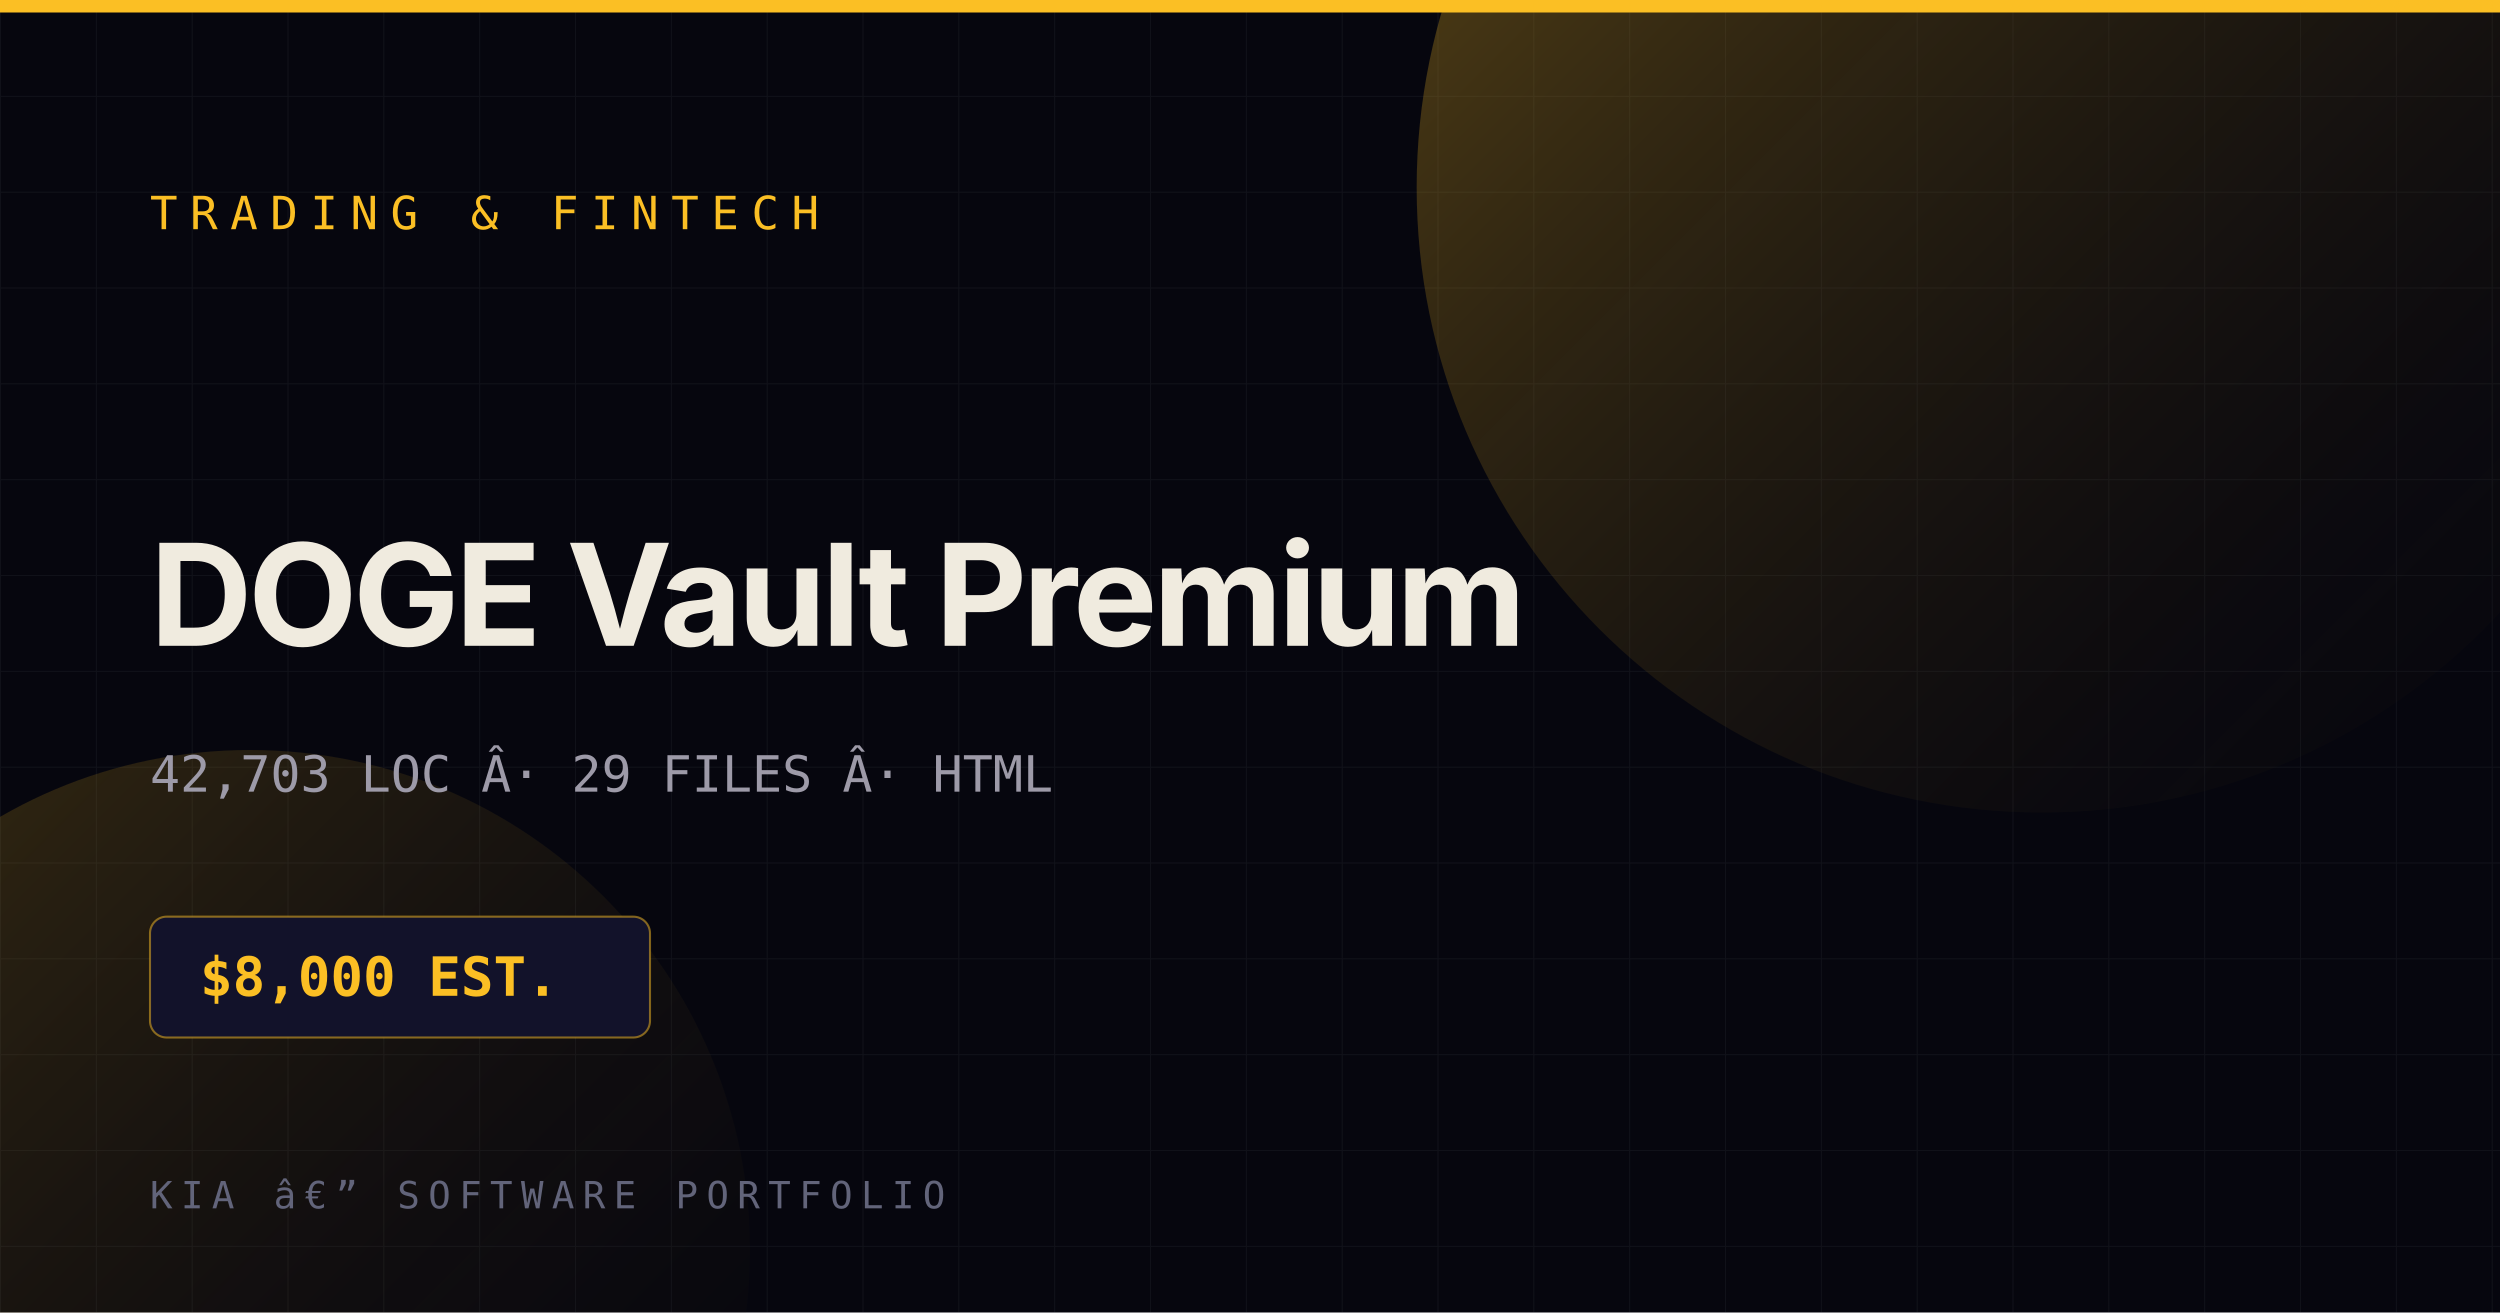
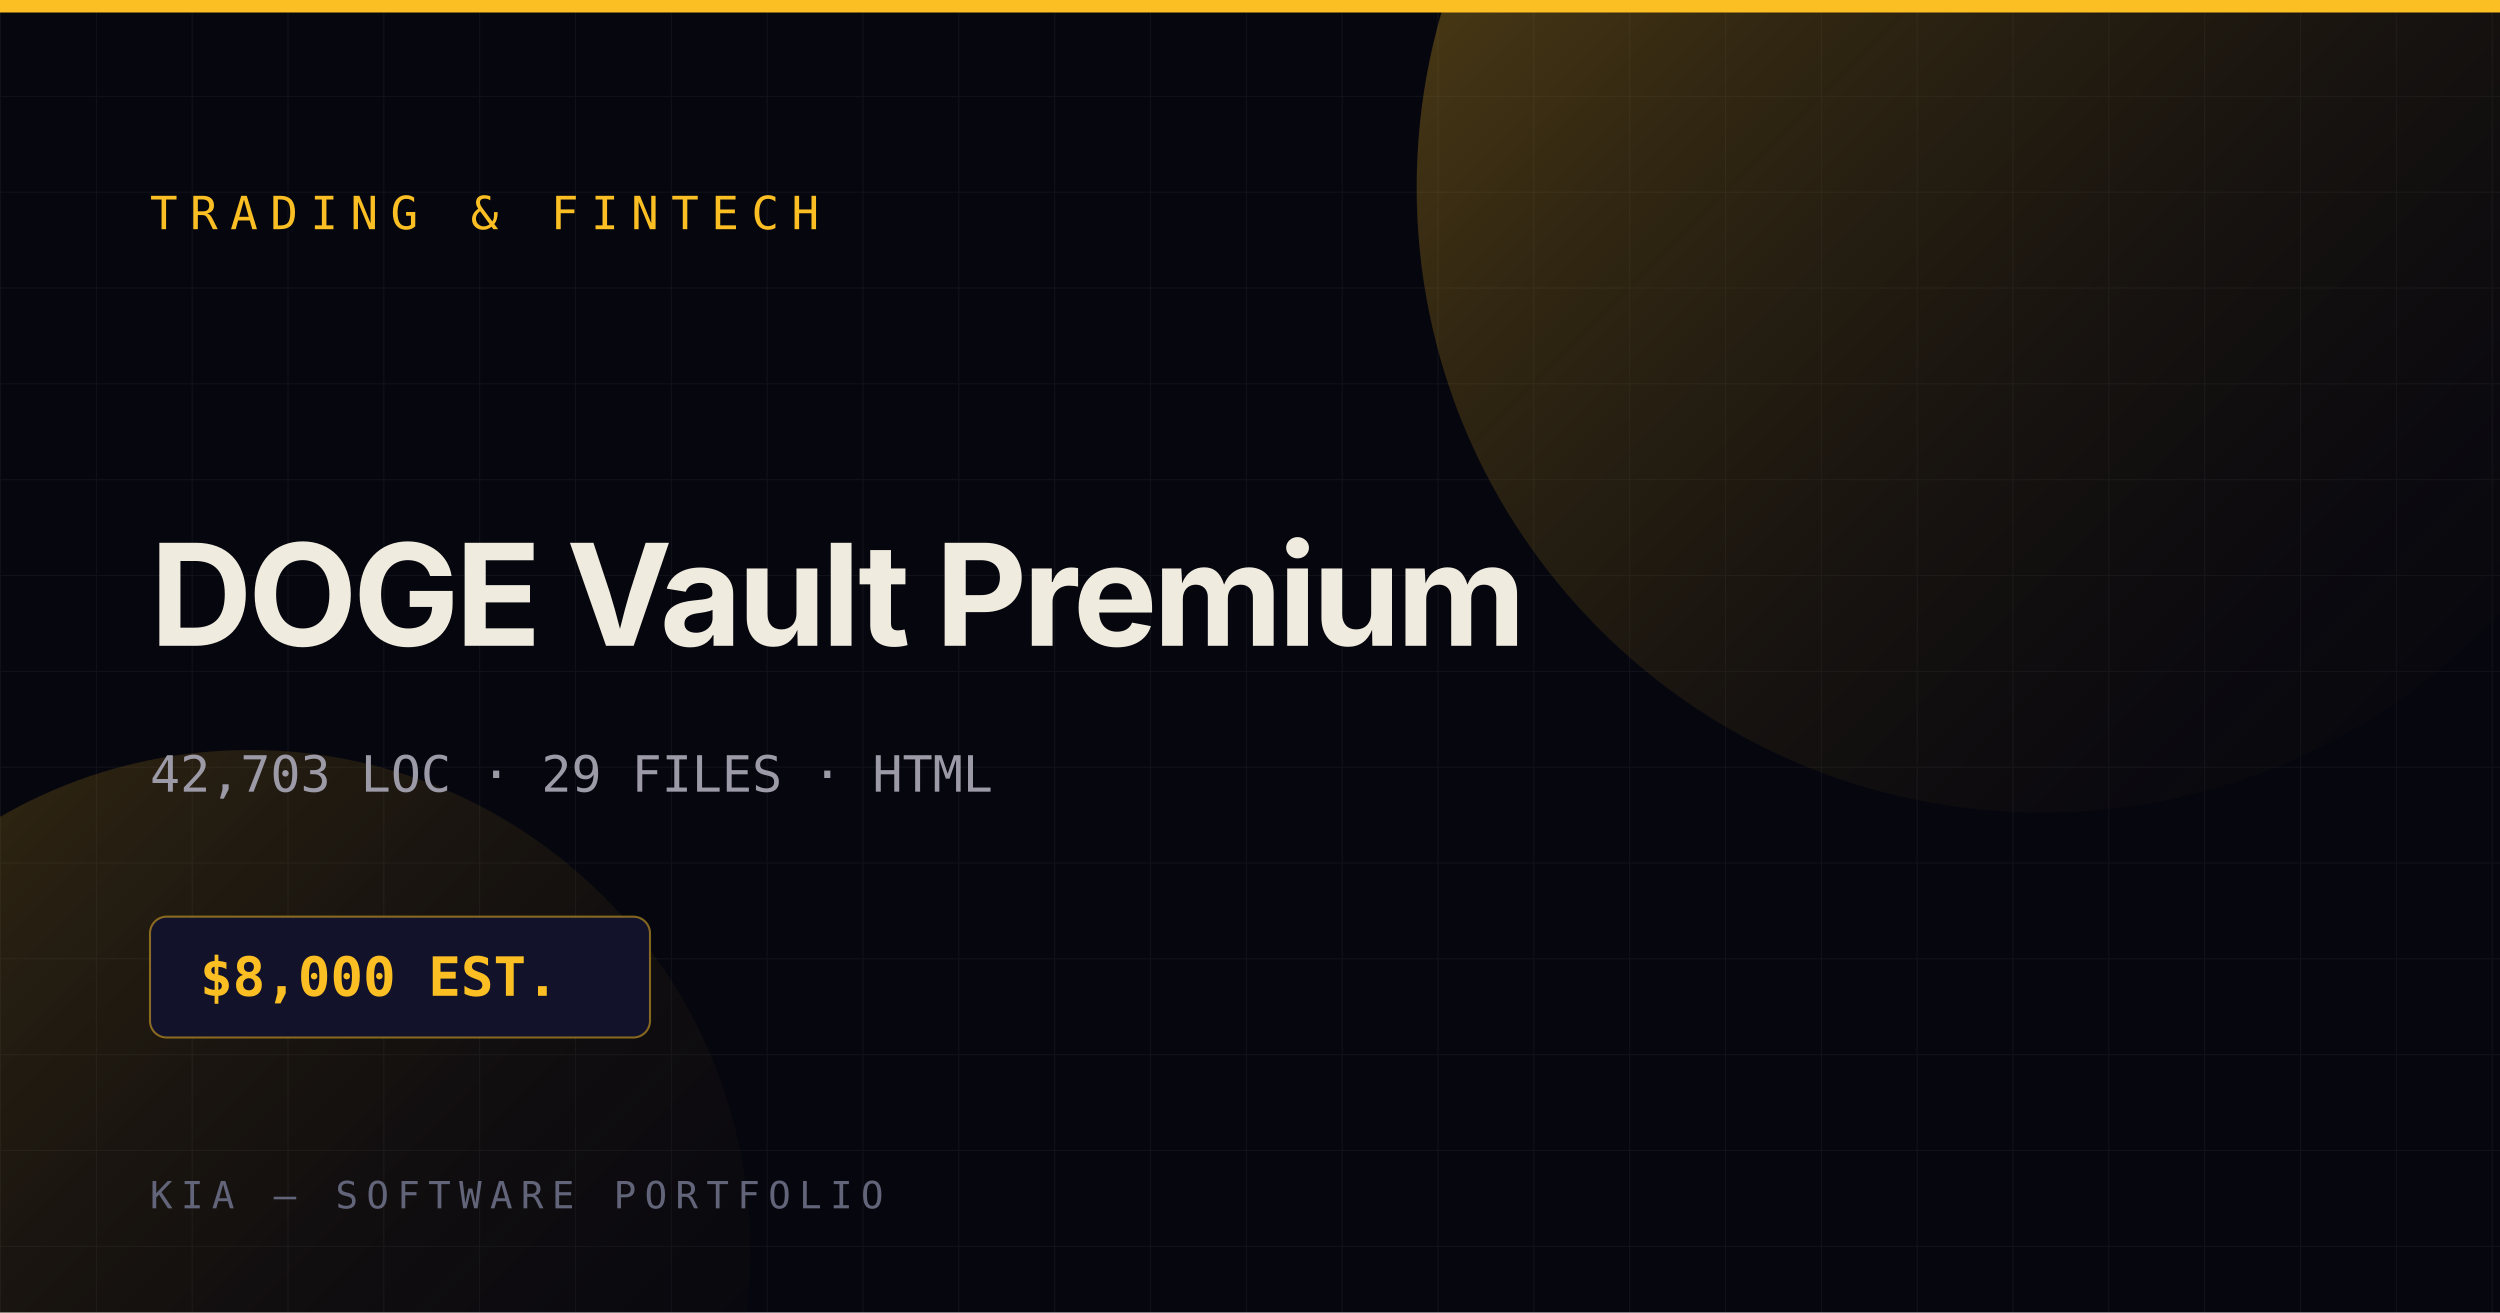
<svg xmlns="http://www.w3.org/2000/svg" width="1200" height="630" viewBox="0 0 1200 630" role="img" aria-label="DOGE Vault Premium">
  <defs>
    <linearGradient id="g" x1="0" y1="0" x2="1" y2="1">
      <stop offset="0" stop-color="#fbbf24" stop-opacity=".40" />
      <stop offset="1" stop-color="#06060e" stop-opacity="0" />
    </linearGradient>
    <pattern id="grid" width="46" height="46" patternUnits="userSpaceOnUse">
      <path d="M46 0H0V46" fill="none" stroke="#94a3b8" stroke-opacity=".07" />
    </pattern>
  </defs>
  <rect width="1200" height="630" fill="#06060e" />
  <rect width="1200" height="630" fill="url(#grid)" />
  <circle cx="980" cy="90" r="300" fill="url(#g)" />
  <circle cx="120" cy="600" r="240" fill="url(#g)" opacity=".55" />
  <rect x="0" y="0" width="1200" height="6" fill="#fbbf24" />
  <text x="72" y="110" fill="#fbbf24" font-family="ui-monospace, Menlo, Consolas, monospace" font-size="22" letter-spacing="6">TRADING &amp; FINTECH</text>
  <text x="72" y="310" fill="#f0ebdf" font-family="system-ui, -apple-system, sans-serif" font-weight="700" font-size="68" letter-spacing="-2">DOGE Vault Premium</text>
-   <text x="72" y="380" fill="#9d9aa8" font-family="ui-monospace, Menlo, Consolas, monospace" font-size="24">42,703 LOC Â· 29 FILES Â· HTML</text>
+   <text x="72" y="380" fill="#9d9aa8" font-family="ui-monospace, Menlo, Consolas, monospace" font-size="24">42,703 LOC · 29 FILES · HTML</text>
  <rect x="72" y="440" width="240" height="58" rx="8" fill="#12122a" stroke="#fbbf24" stroke-opacity=".5" />
  <text x="96" y="478" fill="#fbbf24" font-family="ui-monospace, Menlo, Consolas, monospace" font-size="26" font-weight="700">$8,000 EST.</text>
-   <text x="72" y="580" fill="#62647a" font-family="ui-monospace, Menlo, Consolas, monospace" font-size="18" letter-spacing="4">KIA â€” SOFTWARE PORTFOLIO</text>
+   <text x="72" y="580" fill="#62647a" font-family="ui-monospace, Menlo, Consolas, monospace" font-size="18" letter-spacing="4">KIA — SOFTWARE PORTFOLIO</text>
</svg>
